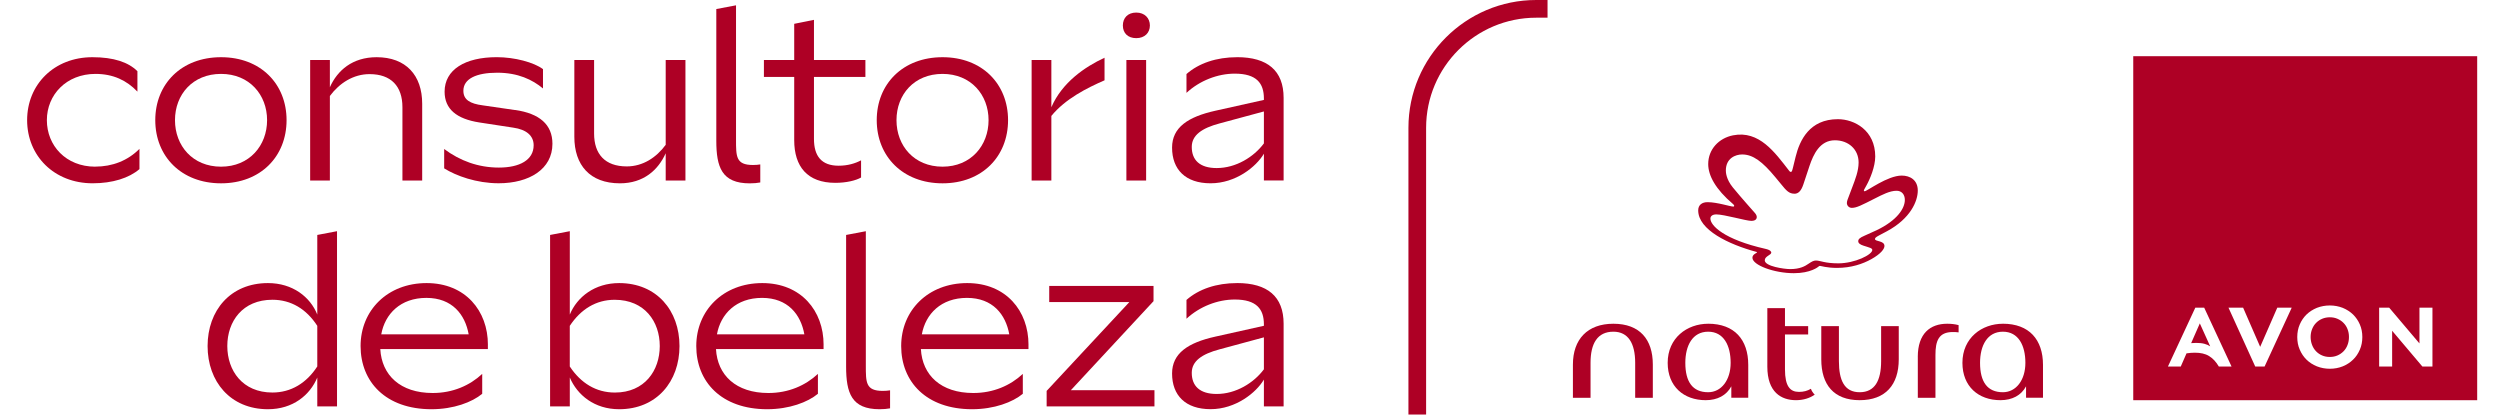
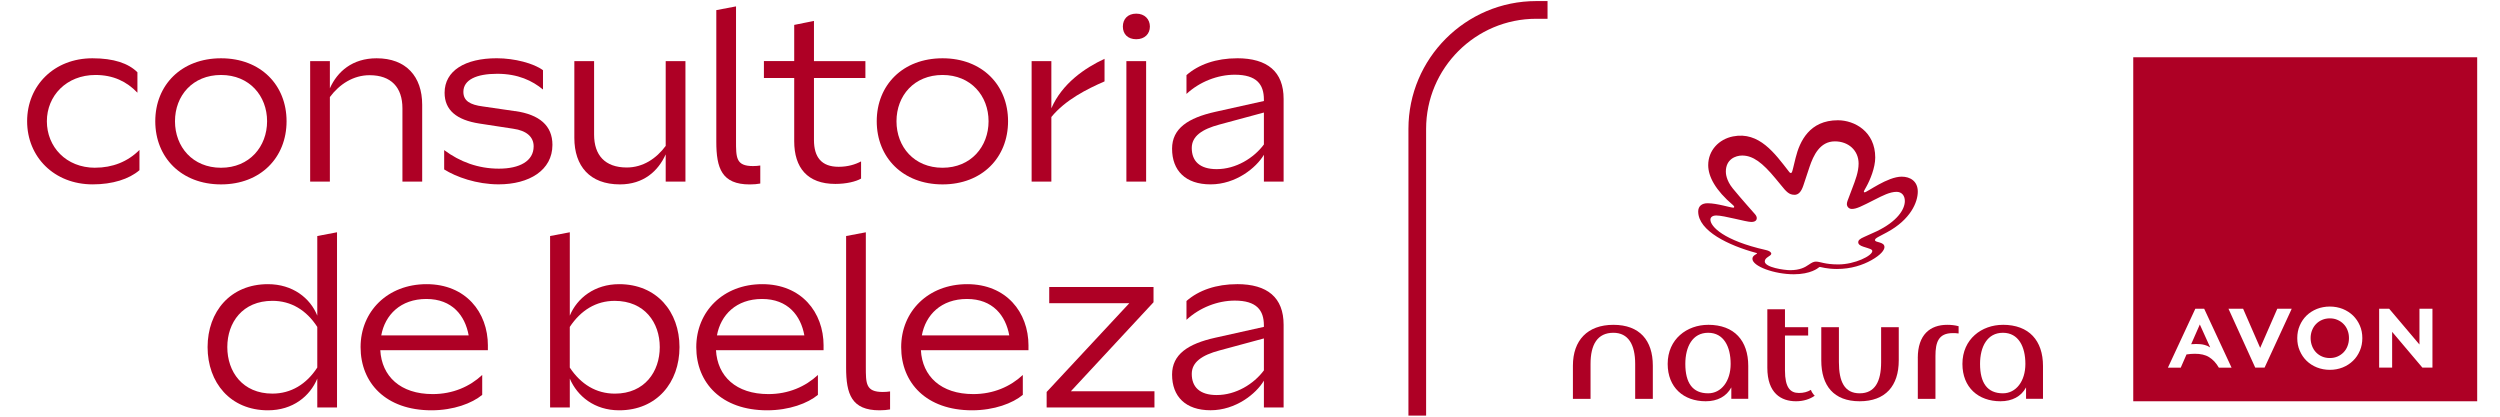
- <svg xmlns="http://www.w3.org/2000/svg" width="193" height="32" viewBox="0 0 193 32" fill="none">
+ <svg xmlns="http://www.w3.org/2000/svg" width="192" height="32" viewBox="0 0 193 32" fill="none">
  <path d="M7.353 12.867C5.087 12.867 3.618 11.236 3.618 9.277C3.618 7.318 5.122 5.705 7.371 5.705C8.743 5.705 9.783 6.208 10.609 7.073V5.497C9.917 4.805 8.782 4.416 7.134 4.416C4.181 4.416 2.094 6.519 2.094 9.275C2.094 12.031 4.181 14.15 7.153 14.15C8.689 14.15 9.964 13.745 10.766 13.055V11.493C9.861 12.402 8.679 12.863 7.353 12.863V12.867Z" fill="#AE0025" />
  <path d="M17.064 4.416C14.002 4.416 11.987 6.482 11.987 9.277C11.987 12.072 13.999 14.152 17.064 14.152C20.129 14.152 22.123 12.068 22.123 9.277C22.123 6.486 20.129 4.416 17.064 4.416ZM17.064 12.867C14.871 12.867 13.509 11.252 13.509 9.277C13.509 7.302 14.871 5.705 17.064 5.705C19.258 5.705 20.619 7.32 20.619 9.277C20.619 11.234 19.258 12.867 17.064 12.867Z" fill="#AE0025" />
  <path d="M29.077 4.416C27.209 4.416 26.049 5.432 25.466 6.735V4.634H23.944V13.936H25.466V7.409C26.212 6.41 27.281 5.722 28.531 5.722C30.199 5.722 31.068 6.665 31.068 8.278V13.936H32.593V8.006C32.593 5.813 31.34 4.416 29.075 4.416H29.077Z" fill="#AE0025" />
  <path d="M39.763 8.496L37.276 8.134C36.279 8.006 35.773 7.697 35.773 7.009C35.773 6.082 36.77 5.613 38.385 5.613C39.999 5.613 41.103 6.154 41.919 6.828V5.337C41.211 4.809 39.727 4.414 38.35 4.414C35.903 4.414 34.323 5.376 34.323 7.079C34.323 8.42 35.25 9.18 37.007 9.454L39.618 9.854C40.652 9.998 41.198 10.488 41.198 11.213C41.198 12.356 40.109 12.937 38.514 12.937C36.92 12.937 35.505 12.41 34.29 11.504V12.997C35.217 13.578 36.79 14.148 38.496 14.148C40.852 14.148 42.648 13.061 42.648 11.102C42.648 9.615 41.651 8.762 39.767 8.49L39.763 8.496Z" fill="#AE0025" />
  <path d="M51.392 4.634V11.18C50.669 12.159 49.635 12.847 48.385 12.847C46.698 12.847 45.864 11.887 45.864 10.309V4.634H44.339V10.562C44.339 12.739 45.536 14.152 47.857 14.152C49.688 14.152 50.813 13.12 51.392 11.833V13.936H52.916V4.634H51.392Z" fill="#AE0025" />
  <path d="M66.809 5.94V4.634H62.838V1.532L61.313 1.839V4.632H58.974V5.938H61.313V10.816C61.313 12.865 62.331 14.115 64.488 14.115C65.334 14.115 66.074 13.936 66.475 13.703V12.377C66.018 12.62 65.439 12.793 64.741 12.793C63.419 12.793 62.838 12.049 62.838 10.725V5.94H66.809Z" fill="#AE0025" />
  <path d="M72.764 4.416C69.699 4.416 67.684 6.482 67.684 9.277C67.684 12.072 69.697 14.152 72.764 14.152C75.831 14.152 77.822 12.068 77.822 9.277C77.822 6.486 75.826 4.416 72.764 4.416ZM72.764 12.867C70.57 12.867 69.209 11.252 69.209 9.277C69.209 7.302 70.57 5.705 72.764 5.705C74.957 5.705 76.317 7.32 76.317 9.277C76.317 11.234 74.957 12.867 72.764 12.867Z" fill="#AE0025" />
  <path d="M81.165 8.278V4.634H79.641V13.936H81.165V8.95C82.247 7.625 83.919 6.789 85.27 6.2V4.457C83.748 5.166 81.997 6.36 81.165 8.278Z" fill="#AE0025" />
  <path d="M87.719 0.97C87.066 0.97 86.685 1.386 86.685 1.967C86.685 2.548 87.066 2.945 87.719 2.945C88.372 2.945 88.772 2.529 88.772 1.967C88.772 1.405 88.372 0.97 87.719 0.97ZM86.957 4.634V13.936H88.481V4.634H86.957Z" fill="#AE0025" />
  <path d="M95.505 4.416C93.896 4.416 92.541 4.886 91.596 5.716V7.168C92.613 6.227 93.999 5.685 95.324 5.685C97.011 5.685 97.573 6.428 97.573 7.607V7.714L93.82 8.55C91.717 9.02 90.484 9.835 90.484 11.396C90.484 13.081 91.515 14.15 93.456 14.15C95.396 14.15 96.974 12.882 97.573 11.866V13.934H99.095V7.551C99.095 5.45 97.845 4.414 95.505 4.414V4.416ZM97.573 11.071C96.792 12.121 95.415 12.974 93.927 12.974C92.621 12.974 92.004 12.356 92.004 11.343C92.004 10.437 92.784 9.893 94.146 9.53L97.573 8.604V11.071Z" fill="#AE0025" />
  <path d="M58.694 12.694V14.086C58.459 14.13 58.191 14.155 57.88 14.155C56.803 14.155 56.154 13.841 55.779 13.273C55.404 12.707 55.299 11.88 55.299 10.857V0.698L56.821 0.41V10.762C56.821 12.086 56.809 12.737 58.131 12.737C58.343 12.737 58.527 12.721 58.691 12.694H58.694Z" fill="#AE0025" />
  <path d="M24.494 18.138V24.284C23.95 22.923 22.591 21.854 20.685 21.854C17.785 21.854 16.026 23.975 16.026 26.715C16.026 29.454 17.785 31.592 20.685 31.592C22.609 31.592 23.931 30.503 24.494 29.145V31.374H26.018V17.848L24.494 18.138ZM24.494 28.29C23.66 29.578 22.463 30.303 21.031 30.303C18.727 30.303 17.548 28.616 17.548 26.713C17.548 24.809 18.727 23.141 21.031 23.141C22.481 23.141 23.66 23.866 24.494 25.154V28.29Z" fill="#AE0025" />
  <path d="M37.666 26.604C37.666 24.012 35.944 21.854 32.932 21.854C29.921 21.854 27.837 23.957 27.837 26.715C27.837 29.473 29.777 31.592 33.312 31.592C35.015 31.592 36.446 31.05 37.227 30.4V28.865C36.267 29.761 34.955 30.34 33.404 30.34C30.902 30.34 29.468 28.962 29.359 26.95H37.664V26.604H37.666ZM29.433 25.808C29.721 24.229 30.92 22.997 32.916 22.997C34.912 22.997 35.907 24.284 36.181 25.808H29.433Z" fill="#AE0025" />
  <path d="M47.798 21.854C45.913 21.854 44.551 22.923 43.989 24.284V17.848L42.467 18.138V31.374H43.989V29.145C44.57 30.505 45.894 31.592 47.798 31.592C50.7 31.592 52.457 29.45 52.457 26.715C52.457 23.979 50.7 21.854 47.798 21.854ZM47.47 30.305C46.02 30.305 44.842 29.58 43.987 28.293V25.155C44.84 23.868 46.018 23.143 47.452 23.143C49.771 23.143 50.934 24.83 50.934 26.715C50.934 28.599 49.773 30.305 47.47 30.305Z" fill="#AE0025" />
  <path d="M82.669 30.124L89.052 23.25V22.072H81V23.322H87.184L80.801 30.177V31.374H89.124V30.124H82.667H82.669Z" fill="#AE0025" />
  <path d="M63.581 26.604C63.581 24.012 61.859 21.854 58.848 21.854C55.837 21.854 53.752 23.957 53.752 26.715C53.752 29.473 55.693 31.592 59.227 31.592C60.93 31.592 62.362 31.05 63.143 30.4V28.865C62.183 29.761 60.871 30.34 59.32 30.34C56.817 30.34 55.384 28.962 55.274 26.95H63.579V26.604H63.581ZM55.349 25.808C55.637 24.229 56.836 22.997 58.831 22.997C60.827 22.997 61.822 24.284 62.096 25.808H55.349Z" fill="#AE0025" />
  <path d="M79.4 26.604C79.4 24.012 77.678 21.854 74.667 21.854C71.655 21.854 69.571 23.957 69.571 26.715C69.571 29.473 71.511 31.592 75.046 31.592C76.749 31.592 78.181 31.05 78.961 30.4V28.865C78.001 29.761 76.689 30.34 75.138 30.34C72.636 30.34 71.202 28.962 71.093 26.95H79.398V26.604H79.4ZM71.167 25.808C71.456 24.229 72.654 22.997 74.65 22.997C76.646 22.997 77.641 24.284 77.915 25.808H71.167Z" fill="#AE0025" />
  <path d="M95.505 21.854C93.896 21.854 92.541 22.323 91.596 23.154V24.606C92.613 23.664 93.999 23.123 95.324 23.123C97.011 23.123 97.573 23.866 97.573 25.044V25.151L93.82 25.988C91.717 26.457 90.484 27.273 90.484 28.834C90.484 30.519 91.515 31.588 93.456 31.588C95.396 31.588 96.974 30.319 97.573 29.304V31.372H99.095V24.989C99.095 22.888 97.845 21.852 95.505 21.852V21.854ZM97.573 28.511C96.792 29.561 95.415 30.414 93.927 30.414C92.621 30.414 92.004 29.796 92.004 28.783C92.004 27.876 92.784 27.333 94.146 26.97L97.573 26.043V28.511Z" fill="#AE0025" />
  <path d="M68.714 30.132V31.524C68.479 31.567 68.212 31.592 67.9 31.592C66.823 31.592 66.174 31.279 65.8 30.711C65.425 30.144 65.32 29.318 65.32 28.294V18.138L66.842 17.85V28.202C66.842 29.526 66.829 30.177 68.152 30.177C68.364 30.177 68.547 30.161 68.712 30.134L68.714 30.132Z" fill="#AE0025" />
  <path d="M169.826 24.966L169.157 26.49C169.299 26.478 169.427 26.472 169.546 26.472C169.791 26.472 170.006 26.494 170.181 26.542C170.36 26.589 170.508 26.655 170.628 26.739L169.826 24.966ZM181.227 25.403C181.155 25.219 181.052 25.061 180.916 24.925C180.786 24.793 180.636 24.69 180.45 24.61C180.277 24.534 180.08 24.494 179.863 24.494C179.647 24.494 179.443 24.535 179.27 24.61C179.085 24.688 178.935 24.793 178.805 24.925C178.675 25.055 178.572 25.213 178.494 25.407C178.418 25.596 178.38 25.8 178.38 26.014C178.38 26.229 178.418 26.439 178.494 26.634C178.57 26.83 178.673 26.989 178.805 27.125C178.937 27.261 179.093 27.368 179.27 27.442C179.443 27.518 179.645 27.557 179.863 27.557C180.082 27.557 180.277 27.516 180.45 27.442C180.626 27.366 180.784 27.259 180.916 27.125C181.052 26.987 181.159 26.822 181.227 26.637C181.303 26.447 181.34 26.237 181.34 26.014C181.34 25.792 181.303 25.596 181.227 25.405V25.403ZM181.227 25.403C181.155 25.219 181.052 25.061 180.916 24.925C180.786 24.793 180.636 24.69 180.45 24.61C180.277 24.534 180.08 24.494 179.863 24.494C179.647 24.494 179.443 24.535 179.27 24.61C179.085 24.688 178.935 24.793 178.805 24.925C178.675 25.055 178.572 25.213 178.494 25.407C178.418 25.596 178.38 25.8 178.38 26.014C178.38 26.229 178.418 26.439 178.494 26.634C178.57 26.83 178.673 26.989 178.805 27.125C178.937 27.261 179.093 27.368 179.27 27.442C179.443 27.518 179.645 27.557 179.863 27.557C180.082 27.557 180.277 27.516 180.45 27.442C180.626 27.366 180.784 27.259 180.916 27.125C181.052 26.987 181.159 26.822 181.227 26.637C181.303 26.447 181.34 26.237 181.34 26.014C181.34 25.792 181.303 25.596 181.227 25.405V25.403ZM164.687 4.338V30.894H191.239V4.338H164.687ZM171.295 28.299C171.186 28.113 171.07 27.953 170.945 27.819C170.819 27.685 170.685 27.576 170.537 27.485C170.387 27.392 170.222 27.331 170.043 27.289C169.863 27.248 169.664 27.228 169.449 27.228C169.346 27.228 169.243 27.232 169.134 27.24C169.029 27.246 168.914 27.259 168.799 27.279L168.354 28.299H167.363L169.478 23.753H170.164L172.277 28.299H171.293H171.295ZM176.893 23.815L174.827 28.294H174.104L174.092 28.27L172.039 23.753H173.169L174.486 26.776L175.806 23.753H176.918L176.889 23.817L176.893 23.815ZM182.181 26.991C182.051 27.294 181.876 27.557 181.655 27.767C181.435 27.983 181.167 28.157 180.86 28.282C180.549 28.406 180.214 28.468 179.863 28.468C179.513 28.468 179.171 28.404 178.865 28.282C178.553 28.157 178.286 27.983 178.065 27.767C177.845 27.553 177.67 27.294 177.54 26.991C177.41 26.698 177.349 26.371 177.349 26.018C177.349 25.666 177.412 25.345 177.54 25.05C177.67 24.748 177.843 24.496 178.065 24.278C178.288 24.064 178.556 23.891 178.865 23.765C179.173 23.646 179.509 23.582 179.863 23.582C180.218 23.582 180.549 23.646 180.856 23.765C181.165 23.891 181.431 24.064 181.655 24.278C181.878 24.498 182.051 24.75 182.181 25.05C182.31 25.345 182.372 25.67 182.372 26.018C182.372 26.367 182.31 26.698 182.181 26.991ZM187.785 28.294H187.013L186.996 28.282L184.673 25.535V28.294H183.67V23.753H184.446L184.459 23.769L186.782 26.513V23.753H187.785V28.294ZM180.916 24.925C180.786 24.793 180.636 24.69 180.45 24.61C180.277 24.534 180.08 24.494 179.863 24.494C179.647 24.494 179.443 24.535 179.27 24.61C179.085 24.688 178.935 24.793 178.805 24.925C178.675 25.055 178.572 25.213 178.494 25.407C178.418 25.596 178.38 25.8 178.38 26.014C178.38 26.229 178.418 26.439 178.494 26.634C178.57 26.83 178.673 26.989 178.805 27.125C178.937 27.261 179.093 27.368 179.27 27.442C179.443 27.518 179.645 27.557 179.863 27.557C180.082 27.557 180.277 27.516 180.45 27.442C180.626 27.366 180.784 27.259 180.916 27.125C181.052 26.987 181.159 26.822 181.227 26.637C181.303 26.447 181.34 26.237 181.34 26.014C181.34 25.792 181.303 25.596 181.227 25.405C181.155 25.221 181.052 25.063 180.916 24.927V24.925Z" fill="#AE0025" />
  <path d="M124.553 24.993C122.551 24.993 121.429 26.194 121.429 28.144V30.709H122.79V28.01C122.79 26.515 123.324 25.607 124.553 25.607C125.703 25.607 126.236 26.515 126.236 28.01V30.709H127.598V28.144C127.598 26.194 126.582 24.993 124.553 24.993Z" fill="#AE0025" />
  <path d="M131.87 24.993C130.24 24.993 128.745 26.089 128.745 28.01C128.745 29.827 129.973 30.894 131.682 30.894C132.591 30.894 133.285 30.519 133.658 29.825V30.706H134.965V28.169C134.965 26.218 133.896 24.991 131.868 24.991L131.87 24.993ZM131.87 30.28C130.669 30.28 130.107 29.479 130.107 28.01C130.107 26.676 130.667 25.607 131.87 25.607C133.073 25.607 133.606 26.676 133.606 28.01C133.606 29.345 132.885 30.28 131.87 30.28Z" fill="#AE0025" />
  <path d="M145.223 27.876C145.223 29.372 144.743 30.28 143.567 30.28C142.391 30.28 141.964 29.372 141.964 27.876V25.178H140.603V27.742C140.603 29.693 141.565 30.894 143.567 30.894C145.569 30.894 146.584 29.693 146.584 27.742V25.178H145.223V27.876Z" fill="#AE0025" />
  <path d="M154.624 24.993C152.994 24.993 151.499 26.089 151.499 28.01C151.499 29.827 152.727 30.894 154.436 30.894C155.344 30.894 156.039 30.519 156.411 29.825V30.706H157.719V28.169C157.719 26.218 156.65 24.991 154.621 24.991L154.624 24.993ZM154.624 30.28C153.423 30.28 152.86 29.479 152.86 28.01C152.86 26.676 153.421 25.607 154.624 25.607C155.826 25.607 156.36 26.676 156.36 28.01C156.36 29.345 155.639 30.28 154.624 30.28Z" fill="#AE0025" />
  <path d="M148.055 27.557V30.709H149.417V27.396C149.417 26.328 149.657 25.633 150.751 25.633C150.885 25.633 151.046 25.633 151.204 25.66V25.1C150.91 25.02 150.617 24.993 150.323 24.993C149.015 24.993 148.053 25.741 148.053 27.557H148.055Z" fill="#AE0025" />
  <path d="M138.869 30.253C138.201 30.253 137.8 29.827 137.8 28.517V25.819H139.59V25.178H137.8V23.79H136.438V28.303C136.438 30.278 137.507 30.894 138.654 30.894C139.215 30.894 139.723 30.733 140.096 30.468C139.962 30.334 139.855 30.173 139.802 30.014C139.534 30.175 139.241 30.255 138.867 30.255L138.869 30.253Z" fill="#AE0025" />
  <path d="M144.768 12.078C144.768 12.865 144.368 13.819 144.086 14.323C143.929 14.604 143.89 14.667 143.89 14.711C143.89 14.742 143.909 14.766 143.946 14.766C144.135 14.766 145.709 13.555 146.813 13.555C147.46 13.555 148.053 13.899 148.053 14.711C148.053 15.522 147.501 16.871 145.664 17.856C145.532 17.926 145.256 18.072 145.062 18.175C144.815 18.307 144.749 18.371 144.749 18.453C144.749 18.661 145.48 18.562 145.48 18.991C145.48 19.219 145.202 19.596 144.471 20.004C143.804 20.377 142.914 20.682 141.81 20.682C141.023 20.682 140.582 20.527 140.498 20.527C140.465 20.527 140.44 20.538 140.405 20.569C140.36 20.608 139.795 21.09 138.483 21.09C136.976 21.09 135.287 20.472 135.287 19.897C135.287 19.617 135.641 19.539 135.641 19.479C135.641 19.454 135.6 19.446 135.581 19.442C133.476 18.873 131.101 17.753 131.101 16.241C131.101 15.823 131.396 15.607 131.822 15.607C132.562 15.607 133.585 15.948 133.808 15.948C133.861 15.948 133.882 15.92 133.882 15.889C133.882 15.848 133.849 15.802 133.785 15.749C132.436 14.604 131.874 13.549 131.874 12.667C131.874 11.526 132.698 10.663 133.791 10.447C135.808 10.049 137.023 11.771 138.098 13.153C138.129 13.193 138.183 13.273 138.251 13.273C138.333 13.273 138.354 13.193 138.43 12.89C138.504 12.587 138.527 12.492 138.621 12.105C138.937 10.826 139.695 9.201 141.884 9.201C143.173 9.201 144.768 10.072 144.768 12.08V12.078ZM138.529 14.954C138.121 14.954 137.907 14.725 137.491 14.206C137.425 14.124 137.136 13.775 137.062 13.687C136.057 12.472 135.326 11.924 134.494 11.924C133.991 11.924 133.235 12.206 133.235 13.166C133.235 13.291 133.252 13.829 133.773 14.468C134.438 15.279 135.4 16.352 135.487 16.453C135.577 16.556 135.625 16.665 135.622 16.762C135.622 16.816 135.606 17.052 135.204 17.052C134.803 17.052 133.099 16.552 132.5 16.552C132.222 16.552 132.043 16.672 132.043 16.875C132.043 17.403 133.07 18.484 136.302 19.213C136.708 19.304 136.743 19.45 136.743 19.5C136.743 19.689 136.24 19.776 136.24 20.097C136.24 20.566 137.758 20.774 138.195 20.774C138.97 20.774 139.351 20.548 139.639 20.348C139.886 20.179 140.026 20.113 140.191 20.113C140.537 20.113 140.862 20.33 141.915 20.33C143.196 20.33 144.541 19.66 144.541 19.298C144.541 19.155 144.329 19.118 143.851 18.962C143.6 18.88 143.456 18.776 143.456 18.62C143.456 18.463 143.577 18.352 143.94 18.196C144.327 18.027 144.603 17.903 144.889 17.767C146.446 17.017 147.05 16.101 147.054 15.44C147.056 15.015 146.813 14.727 146.415 14.727C145.892 14.727 145.318 15.03 144.757 15.314C143.709 15.845 143.328 16.047 142.961 16.047C142.702 16.047 142.58 15.825 142.578 15.693C142.578 15.617 142.591 15.53 142.624 15.436C142.759 15.069 142.854 14.824 143.003 14.432C143.221 13.856 143.484 13.197 143.484 12.544C143.484 11.524 142.694 10.83 141.653 10.83C140.49 10.83 139.993 11.926 139.697 12.797C139.616 13.036 139.309 13.963 139.217 14.243C139.054 14.729 138.838 14.958 138.527 14.958L138.529 14.954Z" fill="#AE0025" />
  <path d="M119.47 1.366V0H118.599C113.157 0 108.731 4.426 108.731 9.866V32H110.096V9.866C110.096 5.178 113.909 1.366 118.597 1.366H119.47Z" fill="#AE0025" />
</svg>
